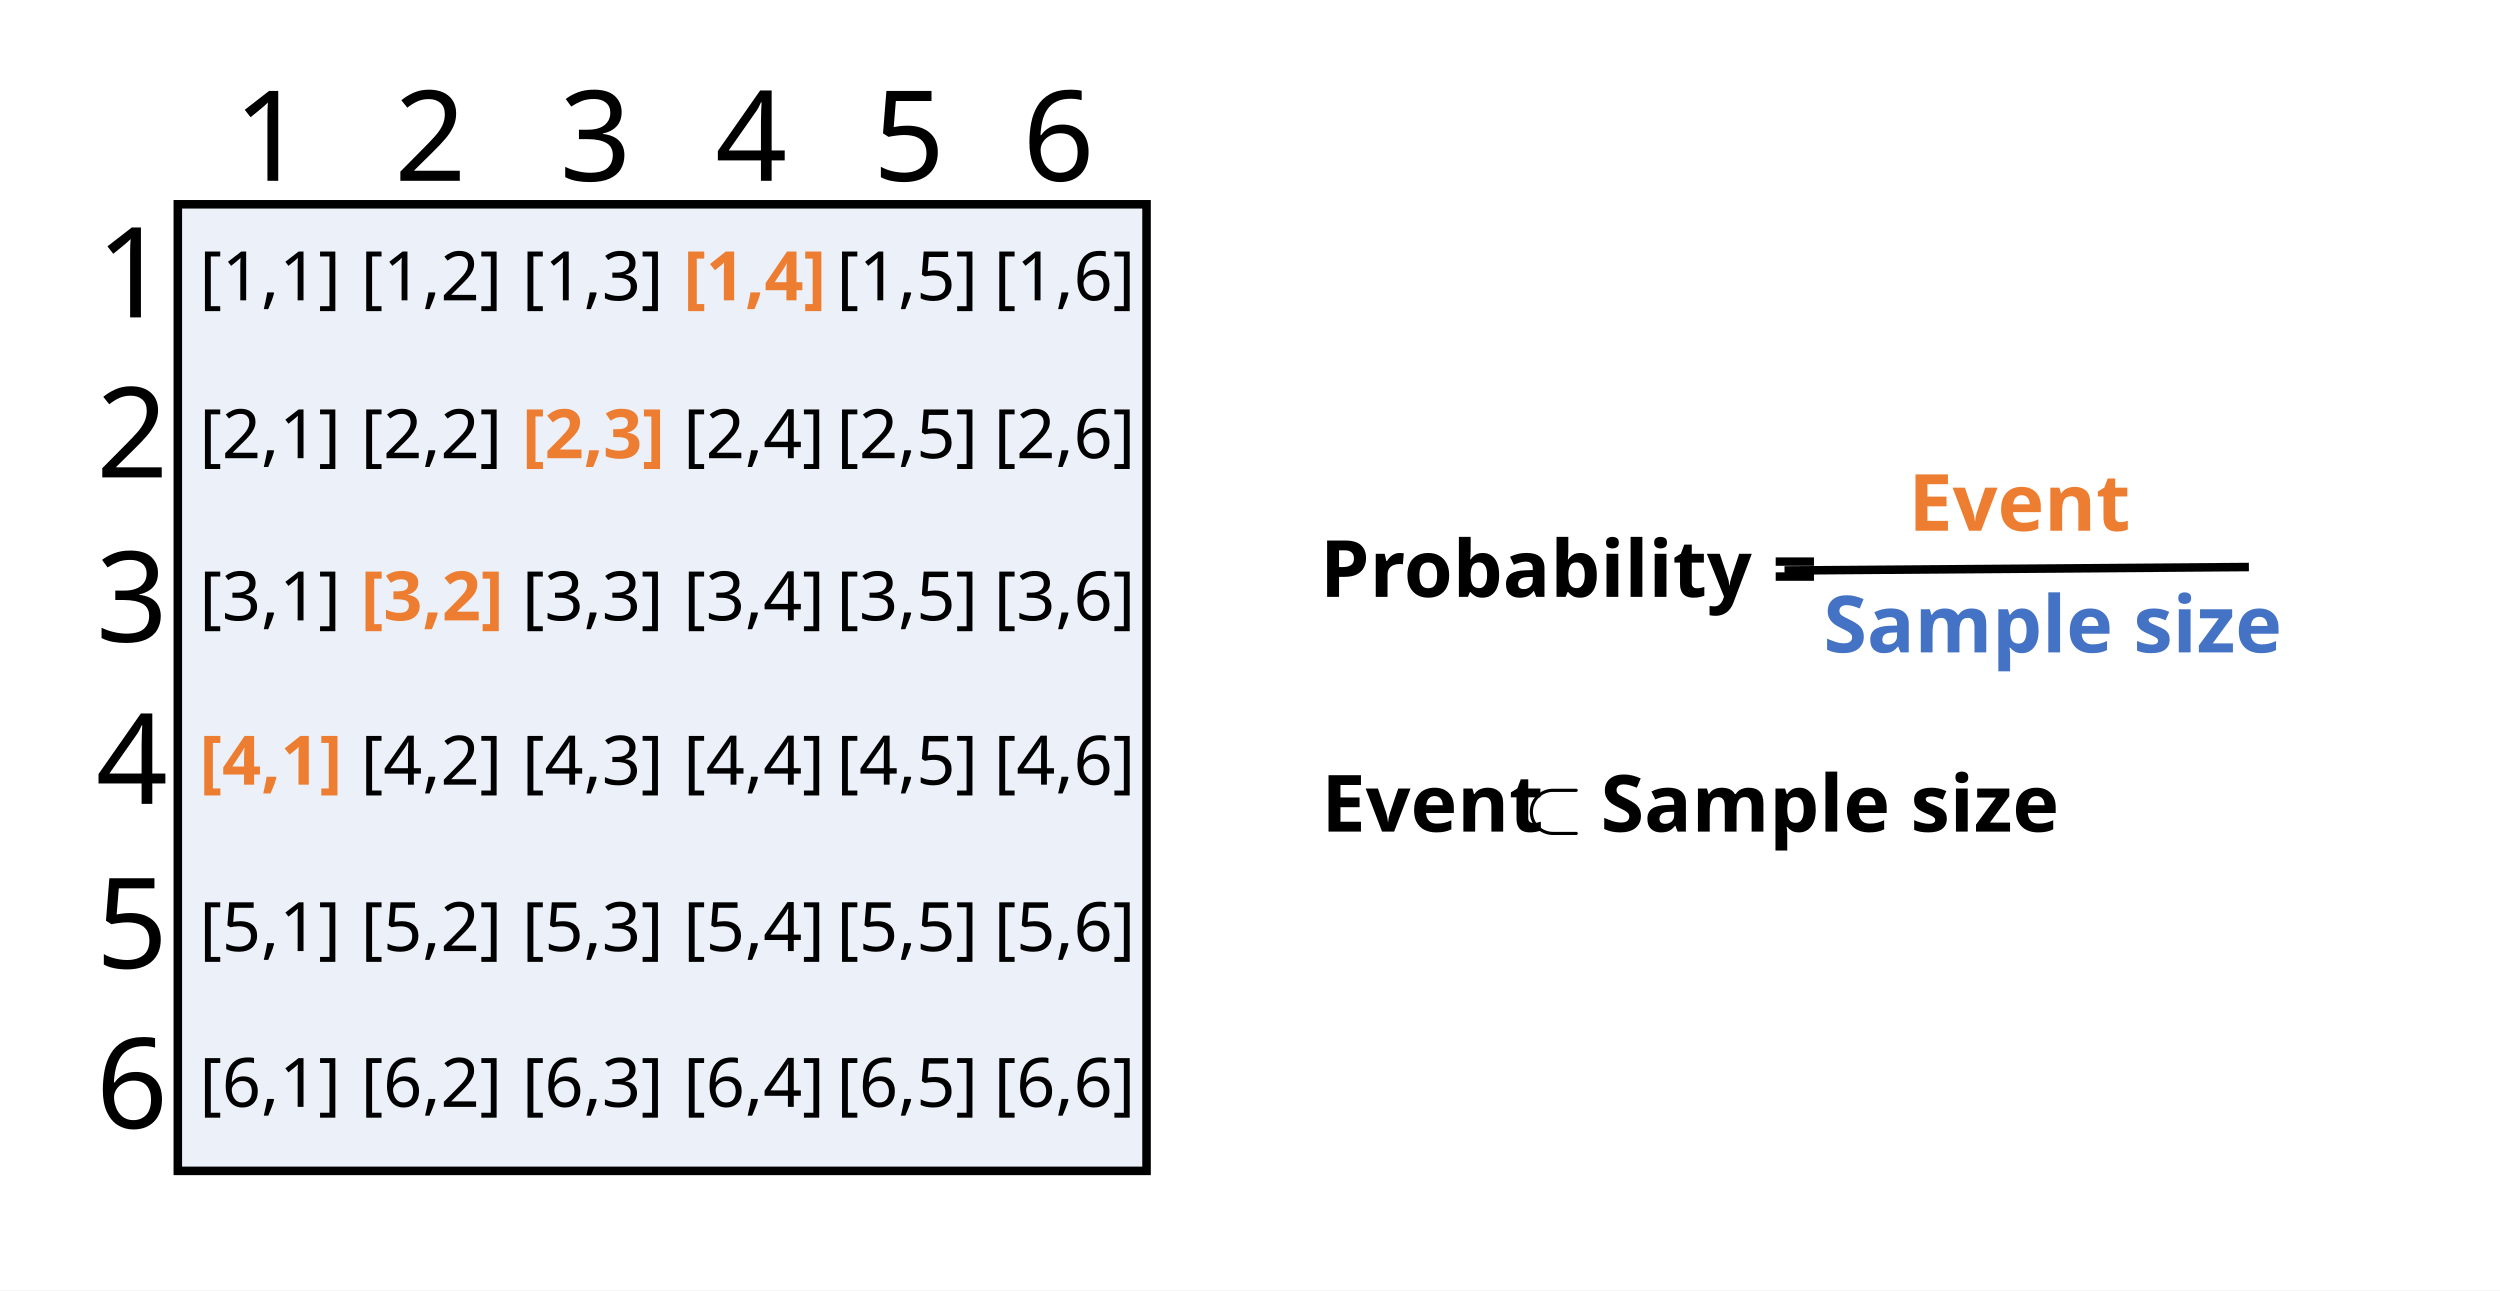
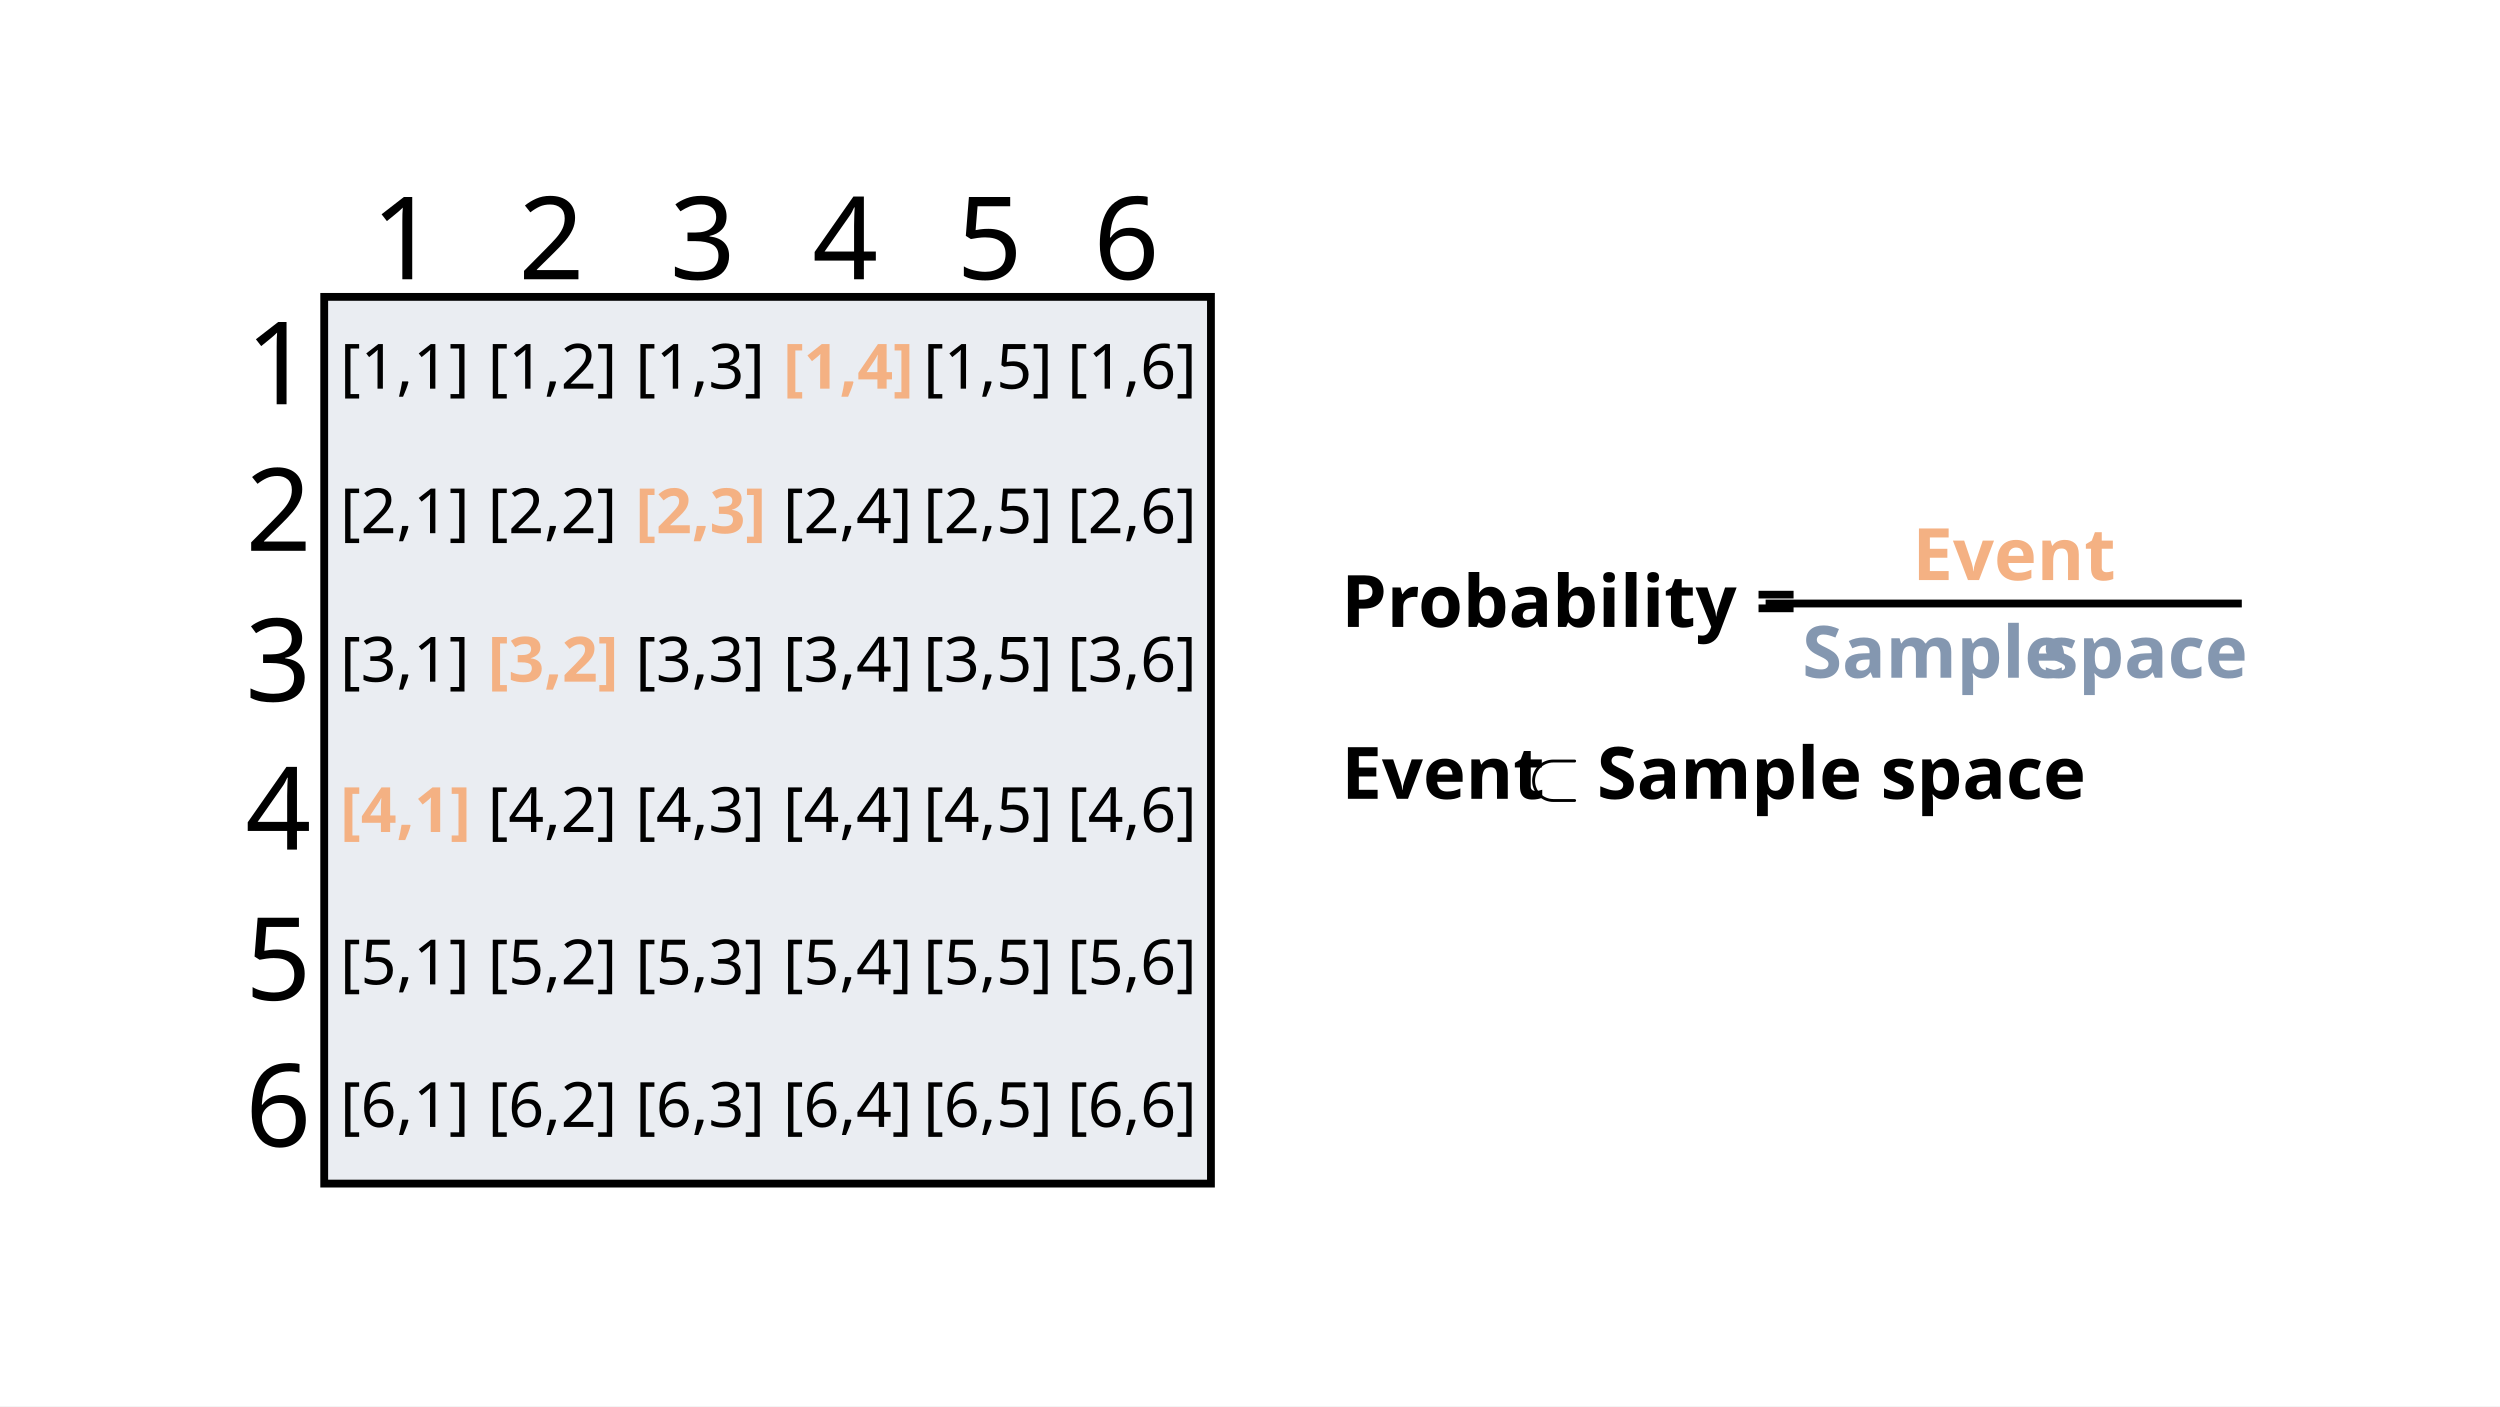
- <svg xmlns="http://www.w3.org/2000/svg" width="310mm" height="160mm" overflow="hidden" version="1.1" id="svg123">
-   <defs id="defs5">
+ <svg xmlns="http://www.w3.org/2000/svg" width="1280" height="720" overflow="hidden">
+   <defs>
    <clipPath id="clip0">
-       <rect x="0" y="0" width="1280" height="720" id="rect2" />
+       <rect x="0" y="0" width="1280" height="720" />
    </clipPath>
  </defs>
-   <g clip-path="url(#clip0)" id="g121" transform="translate(-80.6639,-58.25726)">
-     <rect x="0" y="0" width="1280" height="720" fill="#ffffff" id="rect7" />
-     <rect x="164" y="154" width="454" height="453" stroke="#000000" stroke-width="4" stroke-miterlimit="8" fill="#dae3f3" fill-opacity="0.502" id="rect9" />
-     <text font-family="Calibri, Calibri_MSFontService, sans-serif" font-weight="400" font-size="59px" transform="translate(190.122,143)" id="text109">1<tspan font-size="59px" x="75.348" y="0" id="tspan11">2</tspan>
-       <tspan font-size="59px" x="152.782" y="0" id="tspan13">3</tspan>
-       <tspan font-size="59px" x="225.743" y="0" id="tspan15">4</tspan>
-       <tspan font-size="59px" x="299.656" y="0" id="tspan17">5</tspan>
-       <tspan font-size="59px" x="369.739" y="0" id="tspan19">6</tspan>
-       <tspan font-size="59px" x="-64.347" y="64" id="tspan21">1</tspan>
-       <tspan font-size="59px" x="-64.347" y="139" id="tspan23">2</tspan>
-       <tspan font-size="59px" x="-64.517" y="216" id="tspan25">3</tspan>
-       <tspan font-size="59px" x="-64.517" y="292" id="tspan27">4</tspan>
-       <tspan font-size="59px" x="-64.517" y="369" id="tspan29">5</tspan>
-       <tspan font-size="59px" x="-64.517" y="444" id="tspan31">6</tspan>
-       <tspan font-size="32px" x="-15.977" y="56" id="tspan33">[1,1]</tspan>
-       <tspan font-size="32px" x="59.614" y="56" id="tspan35">[1,2]</tspan>
-       <tspan font-size="32px" x="135.204" y="56" id="tspan37">[1,3]</tspan>
-       <tspan fill="#ed7d31" font-weight="700" font-size="32px" x="210.795" y="56" id="tspan39">[1,4]</tspan>
-       <tspan font-size="32px" x="282.606" y="56" id="tspan41">[1,5]</tspan>
-       <tspan font-size="32px" x="356.307" y="56" id="tspan43">[1,6]</tspan>
-       <tspan font-size="32px" x="-15.977" y="130" id="tspan45">[2,1]</tspan>
-       <tspan font-size="32px" x="59.614" y="130" id="tspan47">[2,2]</tspan>
-       <tspan fill="#ed7d31" font-weight="700" font-size="32px" x="135.204" y="130" id="tspan49">[2,3]</tspan>
-       <tspan font-size="32px" x="210.795" y="130" id="tspan51">[2,4]</tspan>
-       <tspan font-size="32px" x="282.606" y="130" id="tspan53">[2,5]</tspan>
-       <tspan font-size="32px" x="356.307" y="130" id="tspan55">[2,6]</tspan>
-       <tspan font-size="32px" x="-15.977" y="206" id="tspan57">[3,1]</tspan>
-       <tspan fill="#ed7d31" font-weight="700" font-size="32px" x="59.614" y="206" id="tspan59">[3,2]</tspan>
-       <tspan font-size="32px" x="135.204" y="206" id="tspan61">[3,3]</tspan>
-       <tspan font-size="32px" x="210.795" y="206" id="tspan63">[3,4]</tspan>
-       <tspan font-size="32px" x="282.606" y="206" id="tspan65">[3,5]</tspan>
-       <tspan font-size="32px" x="356.307" y="206" id="tspan67">[3,6]</tspan>
-       <tspan fill="#ed7d31" font-weight="700" font-size="32px" x="-15.977" y="283" id="tspan69">[4,1]</tspan>
-       <tspan font-size="32px" x="59.614" y="283" id="tspan71">[4,2]</tspan>
-       <tspan font-size="32px" x="135.204" y="283" id="tspan73">[4,3]</tspan>
-       <tspan font-size="32px" x="210.795" y="283" id="tspan75">[4,4]</tspan>
-       <tspan font-size="32px" x="282.606" y="283" id="tspan77">[4,5]</tspan>
-       <tspan font-size="32px" x="356.307" y="283" id="tspan79">[4,6]</tspan>
-       <tspan font-size="32px" x="-15.977" y="434" id="tspan81">[6,1]</tspan>
-       <tspan font-size="32px" x="59.614" y="434" id="tspan83">[6,2]</tspan>
-       <tspan font-size="32px" x="135.204" y="434" id="tspan85">[6,3]</tspan>
-       <tspan font-size="32px" x="210.795" y="434" id="tspan87">[6,4]</tspan>
-       <tspan font-size="32px" x="282.606" y="434" id="tspan89">[6,5]</tspan>
-       <tspan font-size="32px" x="356.307" y="434" id="tspan91">[6,6]</tspan>
-       <tspan font-size="32px" x="-15.977" y="361" id="tspan93">[5,1]</tspan>
-       <tspan font-size="32px" x="59.614" y="361" id="tspan95">[5,2]</tspan>
-       <tspan font-size="32px" x="135.204" y="361" id="tspan97">[5,3]</tspan>
-       <tspan font-size="32px" x="210.795" y="361" id="tspan99">[5,4]</tspan>
-       <tspan font-size="32px" x="282.606" y="361" id="tspan101">[5,5]</tspan>
-       <tspan font-size="32px" x="356.307" y="361" id="tspan103">[5,6]</tspan>
-       <tspan fill="#4472c4" font-weight="700" font-size="37px" x="745.124" y="221" id="tspan105">Sample size</tspan>
-       <tspan font-weight="700" font-size="37px" x="509.18" y="195" id="tspan107">Probability =</tspan>
+   <g clip-path="url(#clip0)">
+     <rect x="0" y="0" width="1280" height="720" fill="#FFFFFF" />
+     <rect x="166" y="152" width="454" height="454" stroke="#000000" stroke-width="4" stroke-miterlimit="8" fill="#D6DCE5" fill-opacity="0.502" />
+     <text font-family="Calibri,Calibri_MSFontService,sans-serif" font-weight="400" font-size="59" transform="translate(190.122 143)">1<tspan font-size="59" x="75.348" y="0">2</tspan>
+       <tspan font-size="59" x="152.782" y="0">3</tspan>
+       <tspan font-size="59" x="225.743" y="0">4</tspan>
+       <tspan font-size="59" x="299.656" y="0">5</tspan>
+       <tspan font-size="59" x="369.739" y="0">6</tspan>
+       <tspan font-size="59" x="-64.347" y="64">1</tspan>
+       <tspan font-size="59" x="-64.347" y="139">2</tspan>
+       <tspan font-size="59" x="-64.517" y="216">3</tspan>
+       <tspan font-size="59" x="-64.517" y="292">4</tspan>
+       <tspan font-size="59" x="-64.517" y="369">5</tspan>
+       <tspan font-size="59" x="-64.517" y="444">6</tspan>
+       <tspan font-size="32" x="-15.977" y="56">[1,1]</tspan>
+       <tspan font-size="32" x="59.614" y="56">[1,2]</tspan>
+       <tspan font-size="32" x="135.204" y="56">[1,3]</tspan>
+       <tspan fill="#F4B183" font-weight="700" font-size="32" x="210.795" y="56">[1,4]</tspan>
+       <tspan font-size="32" x="282.606" y="56">[1,5]</tspan>
+       <tspan font-size="32" x="356.307" y="56">[1,6]</tspan>
+       <tspan font-size="32" x="-15.977" y="130">[2,1]</tspan>
+       <tspan font-size="32" x="59.614" y="130">[2,2]</tspan>
+       <tspan fill="#F4B183" font-weight="700" font-size="32" x="135.204" y="130">[2,3]</tspan>
+       <tspan font-size="32" x="210.795" y="130">[2,4]</tspan>
+       <tspan font-size="32" x="282.606" y="130">[2,5]</tspan>
+       <tspan font-size="32" x="356.307" y="130">[2,6]</tspan>
+       <tspan font-size="32" x="-15.977" y="206">[3,1]</tspan>
+       <tspan fill="#F4B183" font-weight="700" font-size="32" x="59.614" y="206">[3,2]</tspan>
+       <tspan font-size="32" x="135.204" y="206">[3,3]</tspan>
+       <tspan font-size="32" x="210.795" y="206">[3,4]</tspan>
+       <tspan font-size="32" x="282.606" y="206">[3,5]</tspan>
+       <tspan font-size="32" x="356.307" y="206">[3,6]</tspan>
+       <tspan fill="#F4B183" font-weight="700" font-size="32" x="-15.977" y="283">[4,1]</tspan>
+       <tspan font-size="32" x="59.614" y="283">[4,2]</tspan>
+       <tspan font-size="32" x="135.204" y="283">[4,3]</tspan>
+       <tspan font-size="32" x="210.795" y="283">[4,4]</tspan>
+       <tspan font-size="32" x="282.606" y="283">[4,5]</tspan>
+       <tspan font-size="32" x="356.307" y="283">[4,6]</tspan>
+       <tspan font-size="32" x="-15.977" y="434">[6,1]</tspan>
+       <tspan font-size="32" x="59.614" y="434">[6,2]</tspan>
+       <tspan font-size="32" x="135.204" y="434">[6,3]</tspan>
+       <tspan font-size="32" x="210.795" y="434">[6,4]</tspan>
+       <tspan font-size="32" x="282.606" y="434">[6,5]</tspan>
+       <tspan font-size="32" x="356.307" y="434">[6,6]</tspan>
+       <tspan font-size="32" x="-15.977" y="361">[5,1]</tspan>
+       <tspan font-size="32" x="59.614" y="361">[5,2]</tspan>
+       <tspan font-size="32" x="135.204" y="361">[5,3]</tspan>
+       <tspan font-size="32" x="210.795" y="361">[5,4]</tspan>
+       <tspan font-size="32" x="282.606" y="361">[5,5]</tspan>
+       <tspan font-size="32" x="356.307" y="361">[5,6]</tspan>
+       <tspan fill="#8497B0" font-weight="700" font-size="37" x="732.626" y="204">Sample </tspan>
+       <tspan fill="#8497B0" font-weight="700" font-size="37" x="855.626" y="204">space</tspan>
+       <tspan font-weight="700" font-size="37" x="496.683" y="178">Probability =</tspan>
    </text>
-     <path d="M 0,0 217.631,1.621" stroke="#000000" stroke-width="4" stroke-miterlimit="8" fill="none" fill-rule="evenodd" transform="matrix(1,0,0,-1,917,325.621)" id="path111" />
-     <text fill="#ed7d31" font-family="Calibri, Calibri_MSFontService, sans-serif" font-weight="700" font-size="37px" transform="translate(975.053,307)" id="text119">Event<tspan fill="#000000" font-size="37px" x="-275.089" y="141" id="tspan113">Event</tspan>
-       <tspan fill="#000000" font-family="'Cambria Math', 'Cambria Math_MSFontService', sans-serif" font-weight="400" font-size="37px" x="-180.582" y="141" id="tspan115">⊂</tspan>
-       <tspan fill="#000000" font-size="37px" x="-144.249" y="141" id="tspan117">Sample size</tspan>
+     <path d="M904 309 1147.8 309" stroke="#000000" stroke-width="4" stroke-miterlimit="8" fill="none" fill-rule="evenodd" />
+     <text fill="#F4B183" font-family="Calibri,Calibri_MSFontService,sans-serif" font-weight="700" font-size="37" transform="translate(979.17 297)">Event<tspan fill="#000000" font-size="37" x="-292.366" y="112">Event </tspan>
+       <tspan fill="#000000" font-family="Cambria Math,Cambria Math_MSFontService,sans-serif" font-weight="400" font-size="37" x="-197.859" y="112">⊂</tspan>
+       <tspan fill="#000000" font-size="37" x="-161.526" y="112">Sample space</tspan>
    </text>
  </g>
</svg>
